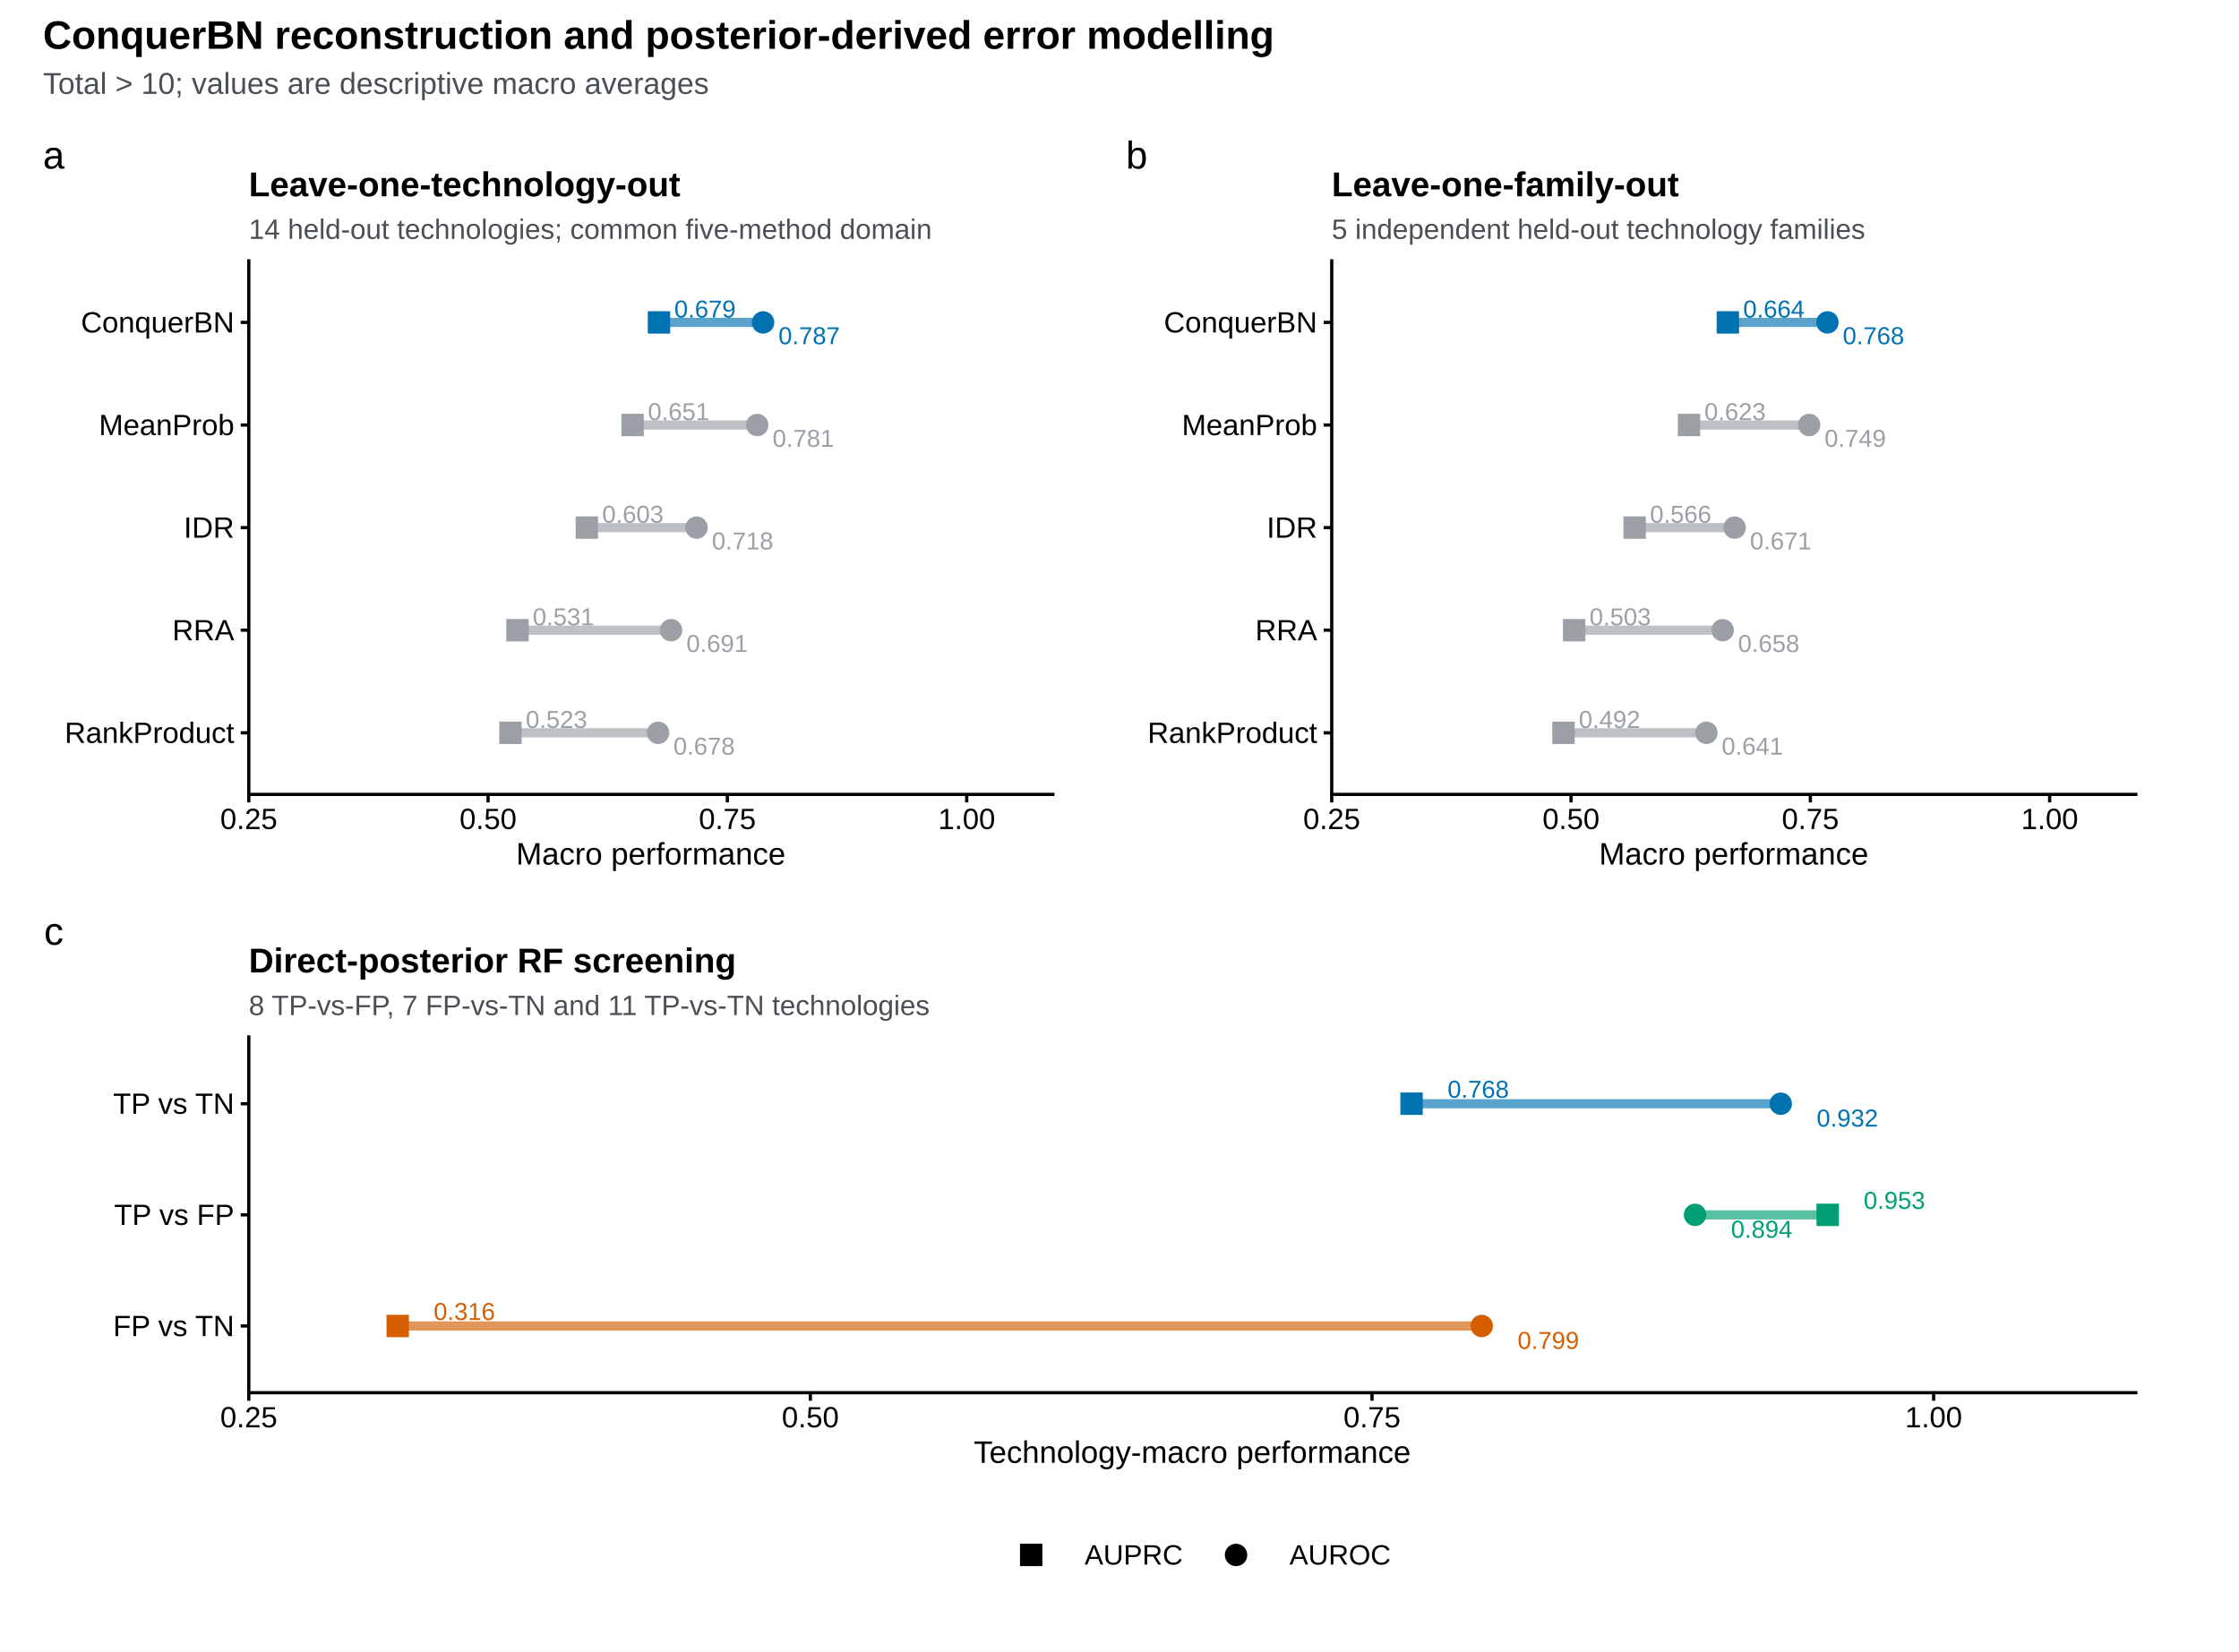
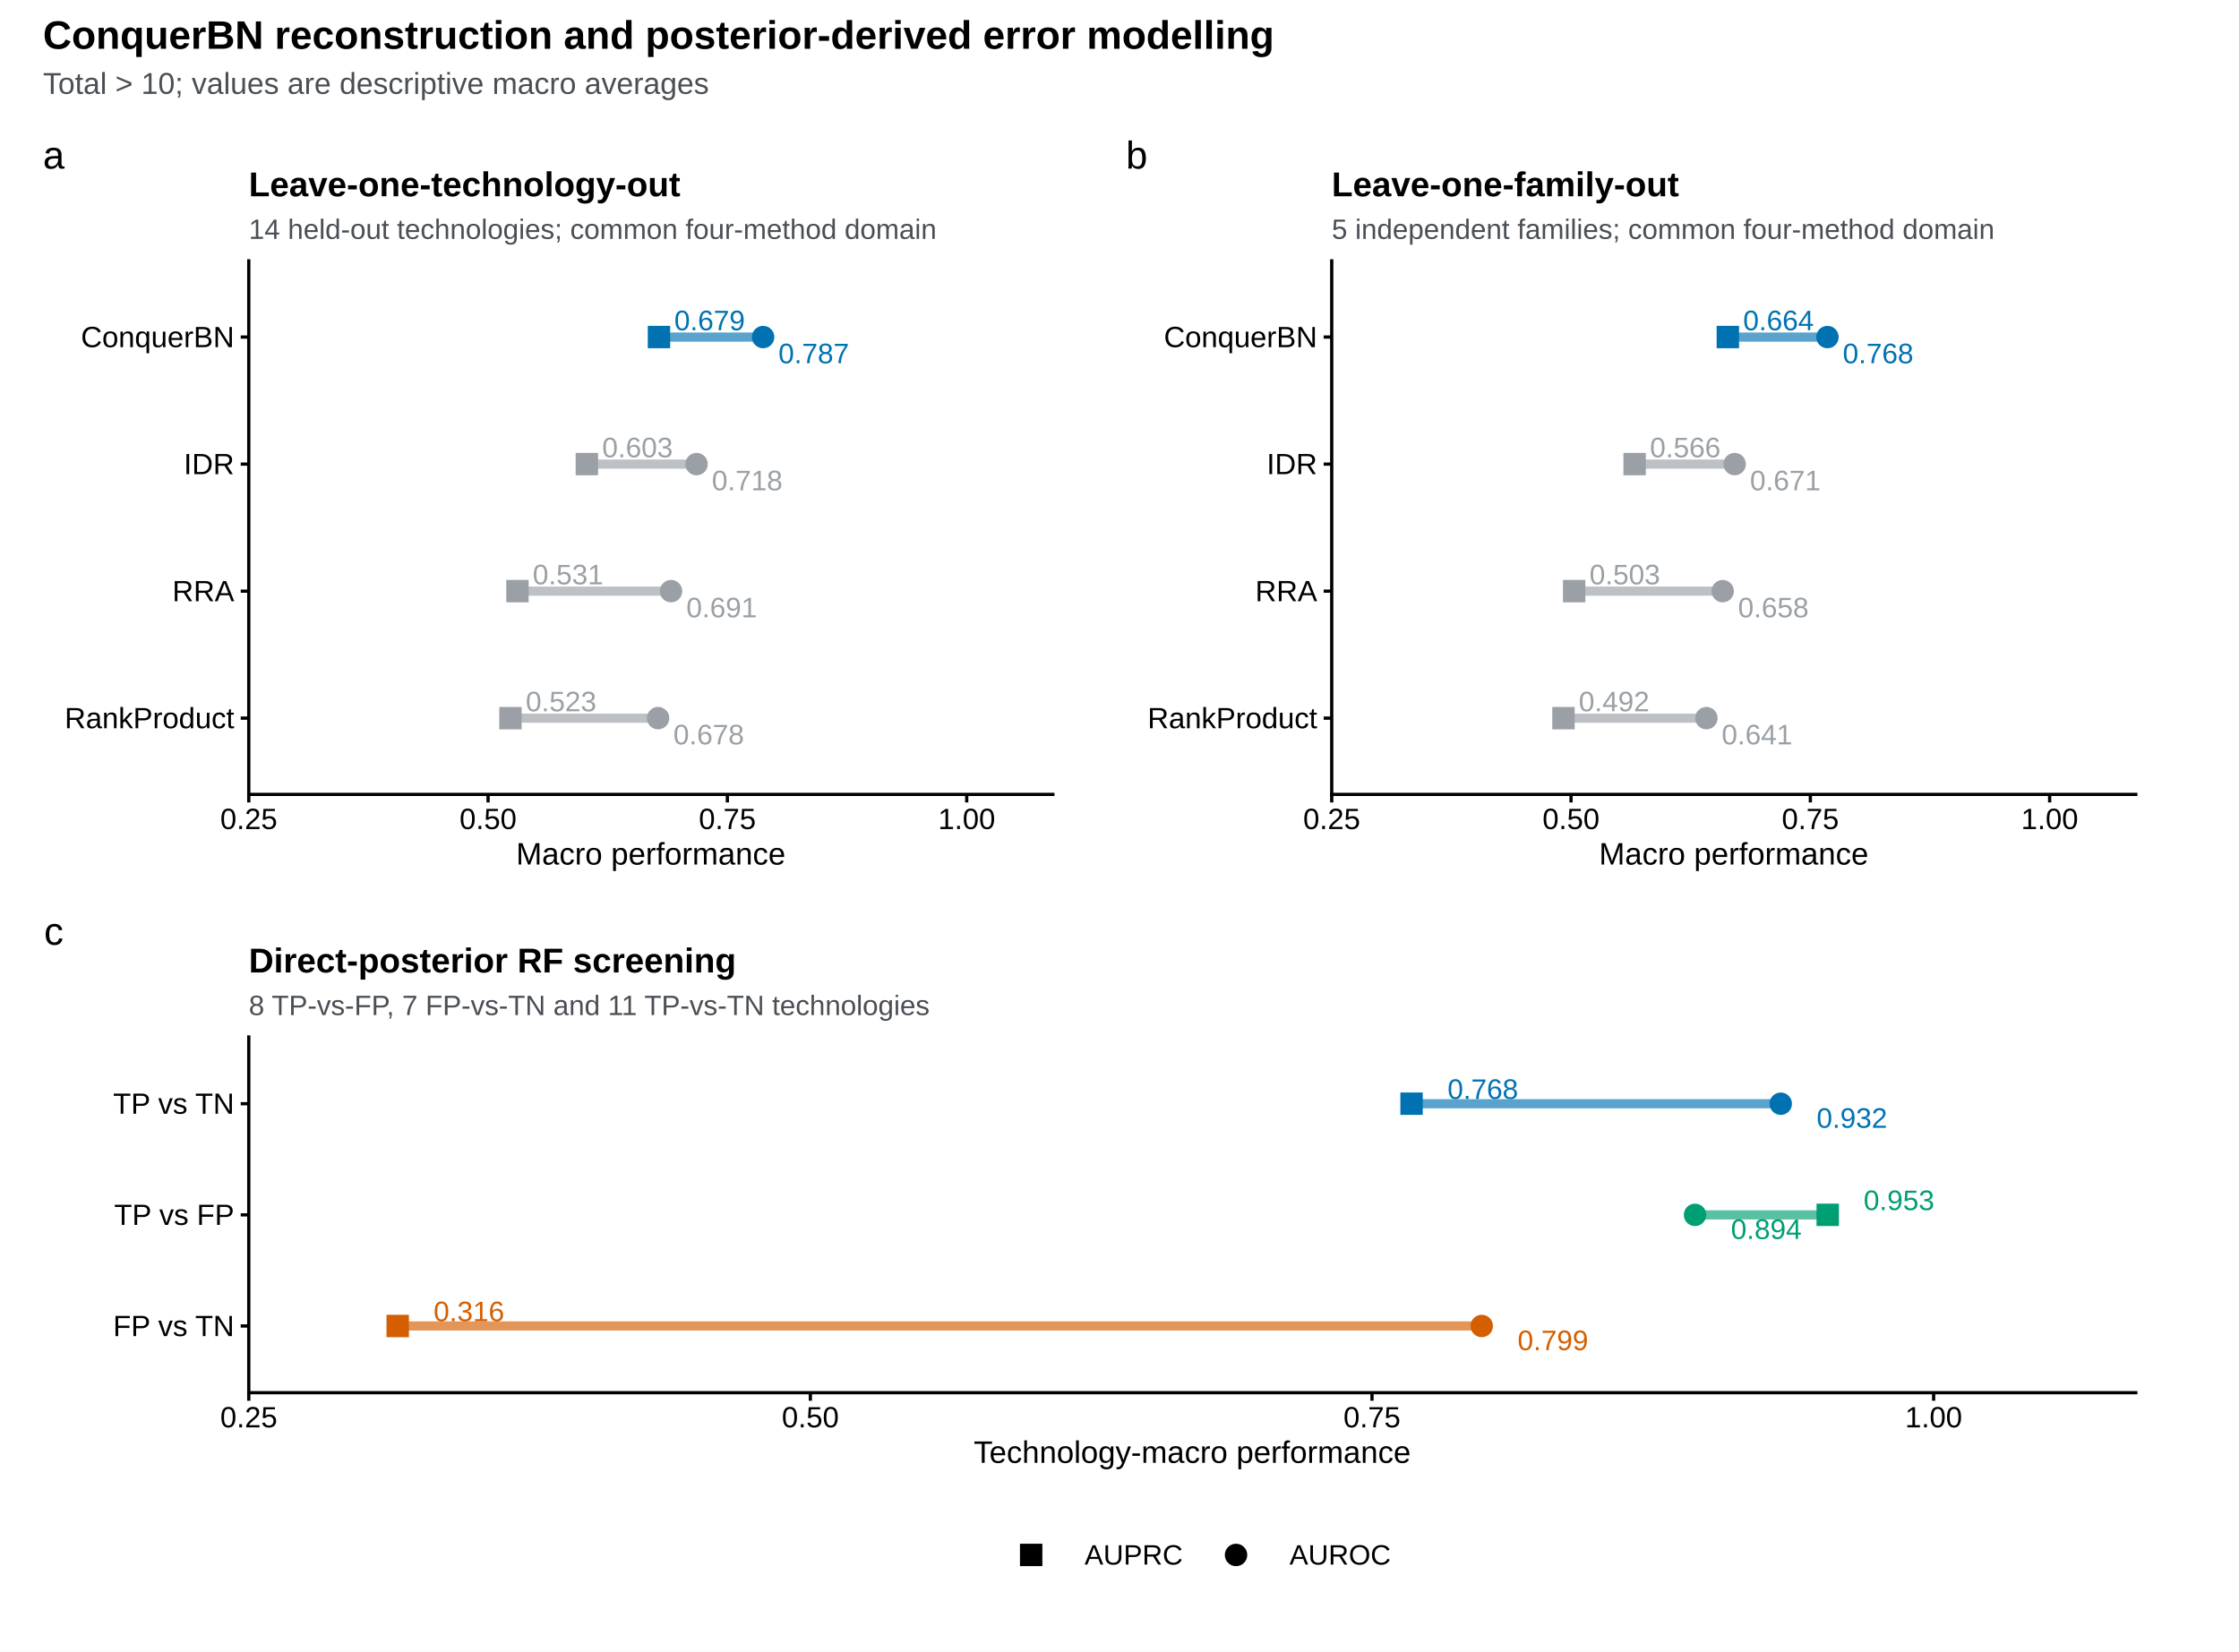
<svg xmlns="http://www.w3.org/2000/svg" width="518.74pt" height="382.68pt" viewBox="0 0 518.74 382.68">
  <g class="svglite">
    <defs>
      <style type="text/css">
    .svglite line, .svglite polyline, .svglite polygon, .svglite path, .svglite rect, .svglite circle {
      fill: none;
      stroke: #000000;
      stroke-linecap: round;
      stroke-linejoin: round;
      stroke-miterlimit: 10.00;
    }
    .svglite text {
      white-space: pre;
    }
    .svglite g.glyphgroup path {
      fill: inherit;
      stroke: none;
    }
  </style>
    </defs>
    <rect width="100%" height="100%" style="stroke: none; fill: #FFFFFF;" />
    <defs>
      <clipPath id="cpMC4wMHw1MTguNzR8MC4wMHwzODIuNjg=">
        <rect x="0.00" y="0.00" width="518.74" height="382.68" />
      </clipPath>
    </defs>
    <g clip-path="url(#cpMC4wMHw1MTguNzR8MC4wMHwzODIuNjg=)">
      <rect x="0" y="0.00" width="518.74" height="382.68" style="stroke-width: 0.73; stroke: #FFFFFF; fill: #FFFFFF;" />
    </g>
    <defs>
      <clipPath id="cpNTcuNjR8NDk0LjgzfDYwLjQ1fDMyMi43NA==">
        <rect x="57.64" y="60.45" width="437.19" height="262.29" />
      </clipPath>
    </defs>
    <g clip-path="url(#cpNTcuNjR8NDk0LjgzfDYwLjQ1fDMyMi43NA==)">
</g>
    <g clip-path="url(#cpMC4wMHw1MTguNzR8MC4wMHwzODIuNjg=)">
</g>
    <defs>
      <clipPath id="cpNC45OHw1MDYuNzh8MjA2LjgyfDM3Ny43MA==">
        <rect x="4.98" y="206.82" width="501.80" height="170.88" />
      </clipPath>
    </defs>
    <g clip-path="url(#cpNC45OHw1MDYuNzh8MjA2LjgyfDM3Ny43MA==)">
      <rect x="4.98" y="206.82" width="501.80" height="170.88" style="stroke-width: 0.73; stroke: #FFFFFF; fill: #FFFFFF;" />
    </g>
    <g clip-path="url(#cpMC4wMHw1MTguNzR8MC4wMHwzODIuNjg=)">
</g>
    <defs>
      <clipPath id="cpNTcuNjR8NDk0LjgzfDYwLjQ1fDE4NC4wOQ==">
        <rect x="57.64" y="60.45" width="437.19" height="123.64" />
      </clipPath>
    </defs>
    <g clip-path="url(#cpNTcuNjR8NDk0LjgzfDYwLjQ1fDE4NC4wOQ==)">
</g>
    <g clip-path="url(#cpMC4wMHw1MTguNzR8MC4wMHwzODIuNjg=)">
</g>
    <g clip-path="url(#cpNTcuNjR8NDk0LjgzfDYwLjQ1fDE4NC4wOQ==)">
</g>
    <g clip-path="url(#cpMC4wMHw1MTguNzR8MC4wMHwzODIuNjg=)">
</g>
    <defs>
      <clipPath id="cpNC45OHwyNTUuODh8MjYuOTV8MjA2Ljgy">
        <rect x="4.98" y="26.95" width="250.90" height="179.87" />
      </clipPath>
    </defs>
    <g clip-path="url(#cpNC45OHwyNTUuODh8MjYuOTV8MjA2Ljgy)">
      <rect x="4.98" y="26.95" width="250.90" height="179.87" style="stroke-width: 0.73; stroke: #FFFFFF; fill: #FFFFFF;" />
    </g>
    <g clip-path="url(#cpMC4wMHw1MTguNzR8MC4wMHwzODIuNjg=)">
</g>
    <defs>
      <clipPath id="cpMjU1Ljg4fDUwNi43OHwyNi45NXwyMDYuODI=">
        <rect x="255.88" y="26.95" width="250.90" height="179.87" />
      </clipPath>
    </defs>
    <g clip-path="url(#cpMjU1Ljg4fDUwNi43OHwyNi45NXwyMDYuODI=)">
      <rect x="255.88" y="26.95" width="250.90" height="179.87" style="stroke-width: 0.73; stroke: #FFFFFF; fill: #FFFFFF;" />
    </g>
    <g clip-path="url(#cpMC4wMHw1MTguNzR8MC4wMHwzODIuNjg=)">
</g>
    <defs>
      <clipPath id="cpNTcuNjR8MjQzLjkzfDYwLjQ1fDE4NC4wOQ==">
        <rect x="57.64" y="60.45" width="186.29" height="123.64" />
      </clipPath>
    </defs>
    <g clip-path="url(#cpNTcuNjR8MjQzLjkzfDYwLjQ1fDE4NC4wOQ==)">
      <rect x="57.64" y="60.45" width="186.29" height="123.64" style="stroke-width: 0.73; stroke: none; fill: #FFFFFF;" />
-       <line x1="152.68" y1="74.71" x2="176.80" y2="74.71" style="stroke-width: 2.13; stroke: #0072B2; stroke-opacity: 0.65; stroke-linecap: butt;" />
-       <line x1="146.57" y1="98.49" x2="175.44" y2="98.49" style="stroke-width: 2.13; stroke: #9AA0A6; stroke-opacity: 0.65; stroke-linecap: butt;" />
-       <line x1="135.96" y1="122.27" x2="161.38" y2="122.27" style="stroke-width: 2.13; stroke: #9AA0A6; stroke-opacity: 0.65; stroke-linecap: butt;" />
-       <line x1="119.88" y1="146.04" x2="155.47" y2="146.04" style="stroke-width: 2.13; stroke: #9AA0A6; stroke-opacity: 0.65; stroke-linecap: butt;" />
-       <line x1="118.27" y1="169.82" x2="152.47" y2="169.82" style="stroke-width: 2.13; stroke: #9AA0A6; stroke-opacity: 0.65; stroke-linecap: butt;" />
-       <circle cx="176.80" cy="74.71" r="2.60" style="stroke-width: 0.50; stroke: none; fill: #0072B2;" />
-       <circle cx="175.44" cy="98.49" r="2.60" style="stroke-width: 0.50; stroke: none; fill: #9AA0A6;" />
-       <circle cx="161.38" cy="122.27" r="2.60" style="stroke-width: 0.50; stroke: none; fill: #9AA0A6;" />
-       <circle cx="155.47" cy="146.04" r="2.60" style="stroke-width: 0.50; stroke: none; fill: #9AA0A6;" />
-       <circle cx="152.47" cy="169.82" r="2.60" style="stroke-width: 0.50; stroke: none; fill: #9AA0A6;" />
-       <polygon points="150.08,77.31 155.27,77.31 155.27,72.12 150.08,72.12 " style="stroke-width: 0.50; stroke: none; fill: #0072B2;" />
-       <polygon points="143.97,101.08 149.16,101.08 149.16,95.89 143.97,95.89 " style="stroke-width: 0.50; stroke: none; fill: #9AA0A6;" />
-       <polygon points="133.37,124.86 138.56,124.86 138.56,119.67 133.37,119.67 " style="stroke-width: 0.50; stroke: none; fill: #9AA0A6;" />
-       <polygon points="117.29,148.64 122.48,148.64 122.48,143.45 117.29,143.45 " style="stroke-width: 0.50; stroke: none; fill: #9AA0A6;" />
-       <polygon points="115.67,172.42 120.86,172.42 120.86,167.23 115.67,167.23 " style="stroke-width: 0.50; stroke: none; fill: #9AA0A6;" />
-       <text x="180.35" y="79.76" style="font-size: 5.69px;fill: #0072B2; font-family: &quot;Liberation Sans&quot;;" textLength="14.20px" lengthAdjust="spacingAndGlyphs">0.787</text>
-       <text x="178.99" y="103.54" style="font-size: 5.69px;fill: #9AA0A6; font-family: &quot;Liberation Sans&quot;;" textLength="14.20px" lengthAdjust="spacingAndGlyphs">0.781</text>
-       <text x="164.93" y="127.32" style="font-size: 5.69px;fill: #9AA0A6; font-family: &quot;Liberation Sans&quot;;" textLength="14.20px" lengthAdjust="spacingAndGlyphs">0.718</text>
-       <text x="159.02" y="151.09" style="font-size: 5.69px;fill: #9AA0A6; font-family: &quot;Liberation Sans&quot;;" textLength="14.20px" lengthAdjust="spacingAndGlyphs">0.691</text>
-       <text x="156.02" y="174.87" style="font-size: 5.69px;fill: #9AA0A6; font-family: &quot;Liberation Sans&quot;;" textLength="14.20px" lengthAdjust="spacingAndGlyphs">0.678</text>
-       <text x="156.23" y="73.58" style="font-size: 5.69px;fill: #0072B2; font-family: &quot;Liberation Sans&quot;;" textLength="14.20px" lengthAdjust="spacingAndGlyphs">0.679</text>
-       <text x="150.11" y="97.36" style="font-size: 5.69px;fill: #9AA0A6; font-family: &quot;Liberation Sans&quot;;" textLength="14.20px" lengthAdjust="spacingAndGlyphs">0.651</text>
-       <text x="139.51" y="121.13" style="font-size: 5.69px;fill: #9AA0A6; font-family: &quot;Liberation Sans&quot;;" textLength="14.20px" lengthAdjust="spacingAndGlyphs">0.603</text>
-       <text x="123.43" y="144.91" style="font-size: 5.69px;fill: #9AA0A6; font-family: &quot;Liberation Sans&quot;;" textLength="14.20px" lengthAdjust="spacingAndGlyphs">0.531</text>
-       <text x="121.81" y="168.69" style="font-size: 5.69px;fill: #9AA0A6; font-family: &quot;Liberation Sans&quot;;" textLength="14.20px" lengthAdjust="spacingAndGlyphs">0.523</text>
+       <line x1="152.68" y1="78.11" x2="176.80" y2="78.11" style="stroke-width: 2.13; stroke: #0072B2; stroke-opacity: 0.65; stroke-linecap: butt;" />
+       <line x1="135.96" y1="107.55" x2="161.38" y2="107.55" style="stroke-width: 2.13; stroke: #9AA0A6; stroke-opacity: 0.65; stroke-linecap: butt;" />
+       <line x1="119.88" y1="136.99" x2="155.47" y2="136.99" style="stroke-width: 2.13; stroke: #9AA0A6; stroke-opacity: 0.65; stroke-linecap: butt;" />
+       <line x1="118.27" y1="166.42" x2="152.47" y2="166.42" style="stroke-width: 2.13; stroke: #9AA0A6; stroke-opacity: 0.65; stroke-linecap: butt;" />
+       <circle cx="176.80" cy="78.11" r="2.60" style="stroke-width: 0.50; stroke: none; fill: #0072B2;" />
+       <circle cx="161.38" cy="107.55" r="2.60" style="stroke-width: 0.50; stroke: none; fill: #9AA0A6;" />
+       <circle cx="155.47" cy="136.99" r="2.60" style="stroke-width: 0.50; stroke: none; fill: #9AA0A6;" />
+       <circle cx="152.47" cy="166.42" r="2.60" style="stroke-width: 0.50; stroke: none; fill: #9AA0A6;" />
+       <polygon points="150.08,80.70 155.27,80.70 155.27,75.51 150.08,75.51 " style="stroke-width: 0.50; stroke: none; fill: #0072B2;" />
+       <polygon points="133.37,110.14 138.56,110.14 138.56,104.95 133.37,104.95 " style="stroke-width: 0.50; stroke: none; fill: #9AA0A6;" />
+       <polygon points="117.29,139.58 122.48,139.58 122.48,134.39 117.29,134.39 " style="stroke-width: 0.50; stroke: none; fill: #9AA0A6;" />
+       <polygon points="115.67,169.02 120.86,169.02 120.86,163.83 115.67,163.83 " style="stroke-width: 0.50; stroke: none; fill: #9AA0A6;" />
+       <text x="180.35" y="84.18" style="font-size: 6.54px;fill: #0072B2; font-family: &quot;Liberation Sans&quot;;" textLength="16.31px" lengthAdjust="spacingAndGlyphs">0.787</text>
+       <text x="164.93" y="113.62" style="font-size: 6.54px;fill: #9AA0A6; font-family: &quot;Liberation Sans&quot;;" textLength="16.31px" lengthAdjust="spacingAndGlyphs">0.718</text>
+       <text x="159.02" y="143.06" style="font-size: 6.54px;fill: #9AA0A6; font-family: &quot;Liberation Sans&quot;;" textLength="16.31px" lengthAdjust="spacingAndGlyphs">0.691</text>
+       <text x="156.02" y="172.50" style="font-size: 6.54px;fill: #9AA0A6; font-family: &quot;Liberation Sans&quot;;" textLength="16.31px" lengthAdjust="spacingAndGlyphs">0.678</text>
+       <text x="156.23" y="76.53" style="font-size: 6.54px;fill: #0072B2; font-family: &quot;Liberation Sans&quot;;" textLength="16.31px" lengthAdjust="spacingAndGlyphs">0.679</text>
+       <text x="139.51" y="105.97" style="font-size: 6.54px;fill: #9AA0A6; font-family: &quot;Liberation Sans&quot;;" textLength="16.31px" lengthAdjust="spacingAndGlyphs">0.603</text>
+       <text x="123.43" y="135.41" style="font-size: 6.54px;fill: #9AA0A6; font-family: &quot;Liberation Sans&quot;;" textLength="16.31px" lengthAdjust="spacingAndGlyphs">0.531</text>
+       <text x="121.81" y="164.84" style="font-size: 6.54px;fill: #9AA0A6; font-family: &quot;Liberation Sans&quot;;" textLength="16.31px" lengthAdjust="spacingAndGlyphs">0.523</text>
    </g>
    <g clip-path="url(#cpMC4wMHw1MTguNzR8MC4wMHwzODIuNjg=)">
      <polyline points="57.64,184.09 57.64,60.45 " style="stroke-width: 0.75; stroke-linecap: square;" />
-       <text x="54.28" y="172.16" text-anchor="end" style="font-size: 6.80px; font-family: &quot;Liberation Sans&quot;;" textLength="39.31px" lengthAdjust="spacingAndGlyphs">RankProduct</text>
-       <text x="54.28" y="148.38" text-anchor="end" style="font-size: 6.80px; font-family: &quot;Liberation Sans&quot;;" textLength="14.34px" lengthAdjust="spacingAndGlyphs">RRA</text>
-       <text x="54.28" y="124.60" text-anchor="end" style="font-size: 6.80px; font-family: &quot;Liberation Sans&quot;;" textLength="11.70px" lengthAdjust="spacingAndGlyphs">IDR</text>
-       <text x="54.28" y="100.83" text-anchor="end" style="font-size: 6.80px; font-family: &quot;Liberation Sans&quot;;" textLength="31.36px" lengthAdjust="spacingAndGlyphs">MeanProb</text>
-       <text x="54.28" y="77.05" text-anchor="end" style="font-size: 6.80px; font-family: &quot;Liberation Sans&quot;;" textLength="35.52px" lengthAdjust="spacingAndGlyphs">ConquerBN</text>
-       <polyline points="55.77,169.82 57.64,169.82 " style="stroke-width: 0.75; stroke-linecap: butt;" />
-       <polyline points="55.77,146.04 57.64,146.04 " style="stroke-width: 0.75; stroke-linecap: butt;" />
-       <polyline points="55.77,122.27 57.64,122.27 " style="stroke-width: 0.75; stroke-linecap: butt;" />
-       <polyline points="55.77,98.49 57.64,98.49 " style="stroke-width: 0.75; stroke-linecap: butt;" />
-       <polyline points="55.77,74.71 57.64,74.71 " style="stroke-width: 0.75; stroke-linecap: butt;" />
+       <text x="54.28" y="168.76" text-anchor="end" style="font-size: 6.80px; font-family: &quot;Liberation Sans&quot;;" textLength="39.31px" lengthAdjust="spacingAndGlyphs">RankProduct</text>
+       <text x="54.28" y="139.32" text-anchor="end" style="font-size: 6.80px; font-family: &quot;Liberation Sans&quot;;" textLength="14.34px" lengthAdjust="spacingAndGlyphs">RRA</text>
+       <text x="54.28" y="109.88" text-anchor="end" style="font-size: 6.80px; font-family: &quot;Liberation Sans&quot;;" textLength="11.70px" lengthAdjust="spacingAndGlyphs">IDR</text>
+       <text x="54.28" y="80.45" text-anchor="end" style="font-size: 6.80px; font-family: &quot;Liberation Sans&quot;;" textLength="35.52px" lengthAdjust="spacingAndGlyphs">ConquerBN</text>
+       <polyline points="55.77,166.42 57.64,166.42 " style="stroke-width: 0.75; stroke-linecap: butt;" />
+       <polyline points="55.77,136.99 57.64,136.99 " style="stroke-width: 0.75; stroke-linecap: butt;" />
+       <polyline points="55.77,107.55 57.64,107.55 " style="stroke-width: 0.75; stroke-linecap: butt;" />
+       <polyline points="55.77,78.11 57.64,78.11 " style="stroke-width: 0.75; stroke-linecap: butt;" />
      <polyline points="57.64,184.09 243.93,184.09 " style="stroke-width: 0.75; stroke-linecap: square;" />
      <polyline points="57.64,185.96 57.64,184.09 " style="stroke-width: 0.75; stroke-linecap: butt;" />
      <polyline points="113.08,185.96 113.08,184.09 " style="stroke-width: 0.75; stroke-linecap: butt;" />
      <polyline points="168.52,185.96 168.52,184.09 " style="stroke-width: 0.75; stroke-linecap: butt;" />
      <polyline points="223.97,185.96 223.97,184.09 " style="stroke-width: 0.75; stroke-linecap: butt;" />
      <text x="57.64" y="192.12" text-anchor="middle" style="font-size: 6.80px; font-family: &quot;Liberation Sans&quot;;" textLength="13.23px" lengthAdjust="spacingAndGlyphs">0.25</text>
      <text x="113.08" y="192.12" text-anchor="middle" style="font-size: 6.80px; font-family: &quot;Liberation Sans&quot;;" textLength="13.23px" lengthAdjust="spacingAndGlyphs">0.50</text>
      <text x="168.52" y="192.12" text-anchor="middle" style="font-size: 6.80px; font-family: &quot;Liberation Sans&quot;;" textLength="13.23px" lengthAdjust="spacingAndGlyphs">0.75</text>
      <text x="223.97" y="192.12" text-anchor="middle" style="font-size: 6.80px; font-family: &quot;Liberation Sans&quot;;" textLength="13.23px" lengthAdjust="spacingAndGlyphs">1.00</text>
      <text x="150.78" y="200.35" text-anchor="middle" style="font-size: 7.20px; font-family: &quot;Liberation Sans&quot;;" textLength="62.33px" lengthAdjust="spacingAndGlyphs">Macro performance</text>
-       <text x="57.64" y="55.36" style="font-size: 6.50px;fill: #4A4F55; font-family: &quot;Liberation Sans&quot;;" textLength="158.19px" lengthAdjust="spacingAndGlyphs">14 held-out technologies; common five-method domain</text>
+       <text x="57.64" y="55.36" style="font-size: 6.50px;fill: #4A4F55; font-family: &quot;Liberation Sans&quot;;" textLength="159.28px" lengthAdjust="spacingAndGlyphs">14 held-out technologies; common four-method domain</text>
      <text x="57.64" y="45.49" style="font-size: 8.00px; font-weight: bold; font-family: &quot;Liberation Sans&quot;;" textLength="100.11px" lengthAdjust="spacingAndGlyphs">Leave-one-technology-out</text>
      <text x="12.46" y="39.06" text-anchor="middle" style="font-size: 9.00px; font-family: &quot;Liberation Sans&quot;;" textLength="5.00px" lengthAdjust="spacingAndGlyphs">a</text>
    </g>
    <defs>
      <clipPath id="cpMzA4LjU0fDQ5NC44M3w2MC40NXwxODQuMDk=">
        <rect x="308.54" y="60.45" width="186.29" height="123.64" />
      </clipPath>
    </defs>
    <g clip-path="url(#cpMzA4LjU0fDQ5NC44M3w2MC40NXwxODQuMDk=)">
      <rect x="308.54" y="60.45" width="186.29" height="123.64" style="stroke-width: 0.73; stroke: none; fill: #FFFFFF;" />
-       <line x1="400.31" y1="74.71" x2="423.39" y2="74.71" style="stroke-width: 2.13; stroke: #0072B2; stroke-opacity: 0.65; stroke-linecap: butt;" />
-       <line x1="391.32" y1="98.49" x2="419.16" y2="98.49" style="stroke-width: 2.13; stroke: #9AA0A6; stroke-opacity: 0.65; stroke-linecap: butt;" />
-       <line x1="378.72" y1="122.27" x2="401.89" y2="122.27" style="stroke-width: 2.13; stroke: #9AA0A6; stroke-opacity: 0.65; stroke-linecap: butt;" />
-       <line x1="364.71" y1="146.04" x2="399.12" y2="146.04" style="stroke-width: 2.13; stroke: #9AA0A6; stroke-opacity: 0.65; stroke-linecap: butt;" />
-       <line x1="362.23" y1="169.82" x2="395.34" y2="169.82" style="stroke-width: 2.13; stroke: #9AA0A6; stroke-opacity: 0.65; stroke-linecap: butt;" />
-       <circle cx="423.39" cy="74.71" r="2.60" style="stroke-width: 0.50; stroke: none; fill: #0072B2;" />
-       <circle cx="419.16" cy="98.49" r="2.60" style="stroke-width: 0.50; stroke: none; fill: #9AA0A6;" />
-       <circle cx="401.89" cy="122.27" r="2.60" style="stroke-width: 0.50; stroke: none; fill: #9AA0A6;" />
-       <circle cx="399.12" cy="146.04" r="2.60" style="stroke-width: 0.50; stroke: none; fill: #9AA0A6;" />
-       <circle cx="395.34" cy="169.82" r="2.60" style="stroke-width: 0.50; stroke: none; fill: #9AA0A6;" />
-       <polygon points="397.72,77.31 402.91,77.31 402.91,72.12 397.72,72.12 " style="stroke-width: 0.50; stroke: none; fill: #0072B2;" />
-       <polygon points="388.72,101.08 393.91,101.08 393.91,95.89 388.72,95.89 " style="stroke-width: 0.50; stroke: none; fill: #9AA0A6;" />
-       <polygon points="376.12,124.86 381.31,124.86 381.31,119.67 376.12,119.67 " style="stroke-width: 0.50; stroke: none; fill: #9AA0A6;" />
-       <polygon points="362.11,148.64 367.30,148.64 367.30,143.45 362.11,143.45 " style="stroke-width: 0.50; stroke: none; fill: #9AA0A6;" />
-       <polygon points="359.64,172.42 364.83,172.42 364.83,167.23 359.64,167.23 " style="stroke-width: 0.50; stroke: none; fill: #9AA0A6;" />
-       <text x="426.94" y="79.76" style="font-size: 5.69px;fill: #0072B2; font-family: &quot;Liberation Sans&quot;;" textLength="14.20px" lengthAdjust="spacingAndGlyphs">0.768</text>
-       <text x="422.71" y="103.54" style="font-size: 5.69px;fill: #9AA0A6; font-family: &quot;Liberation Sans&quot;;" textLength="14.20px" lengthAdjust="spacingAndGlyphs">0.749</text>
-       <text x="405.44" y="127.32" style="font-size: 5.69px;fill: #9AA0A6; font-family: &quot;Liberation Sans&quot;;" textLength="14.20px" lengthAdjust="spacingAndGlyphs">0.671</text>
-       <text x="402.67" y="151.09" style="font-size: 5.69px;fill: #9AA0A6; font-family: &quot;Liberation Sans&quot;;" textLength="14.20px" lengthAdjust="spacingAndGlyphs">0.658</text>
-       <text x="398.89" y="174.87" style="font-size: 5.69px;fill: #9AA0A6; font-family: &quot;Liberation Sans&quot;;" textLength="14.20px" lengthAdjust="spacingAndGlyphs">0.641</text>
-       <text x="403.86" y="73.58" style="font-size: 5.69px;fill: #0072B2; font-family: &quot;Liberation Sans&quot;;" textLength="14.20px" lengthAdjust="spacingAndGlyphs">0.664</text>
-       <text x="394.87" y="97.36" style="font-size: 5.69px;fill: #9AA0A6; font-family: &quot;Liberation Sans&quot;;" textLength="14.20px" lengthAdjust="spacingAndGlyphs">0.623</text>
-       <text x="382.26" y="121.13" style="font-size: 5.69px;fill: #9AA0A6; font-family: &quot;Liberation Sans&quot;;" textLength="14.20px" lengthAdjust="spacingAndGlyphs">0.566</text>
-       <text x="368.26" y="144.91" style="font-size: 5.69px;fill: #9AA0A6; font-family: &quot;Liberation Sans&quot;;" textLength="14.20px" lengthAdjust="spacingAndGlyphs">0.503</text>
-       <text x="365.78" y="168.69" style="font-size: 5.69px;fill: #9AA0A6; font-family: &quot;Liberation Sans&quot;;" textLength="14.20px" lengthAdjust="spacingAndGlyphs">0.492</text>
+       <line x1="400.31" y1="78.11" x2="423.39" y2="78.11" style="stroke-width: 2.13; stroke: #0072B2; stroke-opacity: 0.65; stroke-linecap: butt;" />
+       <line x1="378.72" y1="107.55" x2="401.89" y2="107.55" style="stroke-width: 2.13; stroke: #9AA0A6; stroke-opacity: 0.65; stroke-linecap: butt;" />
+       <line x1="364.71" y1="136.99" x2="399.12" y2="136.99" style="stroke-width: 2.13; stroke: #9AA0A6; stroke-opacity: 0.65; stroke-linecap: butt;" />
+       <line x1="362.23" y1="166.42" x2="395.34" y2="166.42" style="stroke-width: 2.13; stroke: #9AA0A6; stroke-opacity: 0.65; stroke-linecap: butt;" />
+       <circle cx="423.39" cy="78.11" r="2.60" style="stroke-width: 0.50; stroke: none; fill: #0072B2;" />
+       <circle cx="401.89" cy="107.55" r="2.60" style="stroke-width: 0.50; stroke: none; fill: #9AA0A6;" />
+       <circle cx="399.12" cy="136.99" r="2.60" style="stroke-width: 0.50; stroke: none; fill: #9AA0A6;" />
+       <circle cx="395.34" cy="166.42" r="2.60" style="stroke-width: 0.50; stroke: none; fill: #9AA0A6;" />
+       <polygon points="397.72,80.70 402.91,80.70 402.91,75.51 397.72,75.51 " style="stroke-width: 0.50; stroke: none; fill: #0072B2;" />
+       <polygon points="376.12,110.14 381.31,110.14 381.31,104.95 376.12,104.95 " style="stroke-width: 0.50; stroke: none; fill: #9AA0A6;" />
+       <polygon points="362.11,139.58 367.30,139.58 367.30,134.39 362.11,134.39 " style="stroke-width: 0.50; stroke: none; fill: #9AA0A6;" />
+       <polygon points="359.64,169.02 364.83,169.02 364.83,163.83 359.64,163.83 " style="stroke-width: 0.50; stroke: none; fill: #9AA0A6;" />
+       <text x="426.94" y="84.18" style="font-size: 6.54px;fill: #0072B2; font-family: &quot;Liberation Sans&quot;;" textLength="16.31px" lengthAdjust="spacingAndGlyphs">0.768</text>
+       <text x="405.44" y="113.62" style="font-size: 6.54px;fill: #9AA0A6; font-family: &quot;Liberation Sans&quot;;" textLength="16.31px" lengthAdjust="spacingAndGlyphs">0.671</text>
+       <text x="402.67" y="143.06" style="font-size: 6.54px;fill: #9AA0A6; font-family: &quot;Liberation Sans&quot;;" textLength="16.31px" lengthAdjust="spacingAndGlyphs">0.658</text>
+       <text x="398.89" y="172.50" style="font-size: 6.54px;fill: #9AA0A6; font-family: &quot;Liberation Sans&quot;;" textLength="16.31px" lengthAdjust="spacingAndGlyphs">0.641</text>
+       <text x="403.86" y="76.53" style="font-size: 6.54px;fill: #0072B2; font-family: &quot;Liberation Sans&quot;;" textLength="16.31px" lengthAdjust="spacingAndGlyphs">0.664</text>
+       <text x="382.26" y="105.97" style="font-size: 6.54px;fill: #9AA0A6; font-family: &quot;Liberation Sans&quot;;" textLength="16.31px" lengthAdjust="spacingAndGlyphs">0.566</text>
+       <text x="368.26" y="135.41" style="font-size: 6.54px;fill: #9AA0A6; font-family: &quot;Liberation Sans&quot;;" textLength="16.31px" lengthAdjust="spacingAndGlyphs">0.503</text>
+       <text x="365.78" y="164.84" style="font-size: 6.54px;fill: #9AA0A6; font-family: &quot;Liberation Sans&quot;;" textLength="16.31px" lengthAdjust="spacingAndGlyphs">0.492</text>
    </g>
    <g clip-path="url(#cpMC4wMHw1MTguNzR8MC4wMHwzODIuNjg=)">
      <polyline points="308.54,184.09 308.54,60.45 " style="stroke-width: 0.75; stroke-linecap: square;" />
-       <text x="305.18" y="172.16" text-anchor="end" style="font-size: 6.80px; font-family: &quot;Liberation Sans&quot;;" textLength="39.31px" lengthAdjust="spacingAndGlyphs">RankProduct</text>
-       <text x="305.18" y="148.38" text-anchor="end" style="font-size: 6.80px; font-family: &quot;Liberation Sans&quot;;" textLength="14.34px" lengthAdjust="spacingAndGlyphs">RRA</text>
-       <text x="305.18" y="124.60" text-anchor="end" style="font-size: 6.80px; font-family: &quot;Liberation Sans&quot;;" textLength="11.70px" lengthAdjust="spacingAndGlyphs">IDR</text>
-       <text x="305.18" y="100.83" text-anchor="end" style="font-size: 6.80px; font-family: &quot;Liberation Sans&quot;;" textLength="31.36px" lengthAdjust="spacingAndGlyphs">MeanProb</text>
-       <text x="305.18" y="77.05" text-anchor="end" style="font-size: 6.80px; font-family: &quot;Liberation Sans&quot;;" textLength="35.52px" lengthAdjust="spacingAndGlyphs">ConquerBN</text>
-       <polyline points="306.67,169.82 308.54,169.82 " style="stroke-width: 0.75; stroke-linecap: butt;" />
-       <polyline points="306.67,146.04 308.54,146.04 " style="stroke-width: 0.75; stroke-linecap: butt;" />
-       <polyline points="306.67,122.27 308.54,122.27 " style="stroke-width: 0.75; stroke-linecap: butt;" />
-       <polyline points="306.67,98.49 308.54,98.49 " style="stroke-width: 0.75; stroke-linecap: butt;" />
-       <polyline points="306.67,74.71 308.54,74.71 " style="stroke-width: 0.75; stroke-linecap: butt;" />
+       <text x="305.18" y="168.76" text-anchor="end" style="font-size: 6.80px; font-family: &quot;Liberation Sans&quot;;" textLength="39.31px" lengthAdjust="spacingAndGlyphs">RankProduct</text>
+       <text x="305.18" y="139.32" text-anchor="end" style="font-size: 6.80px; font-family: &quot;Liberation Sans&quot;;" textLength="14.34px" lengthAdjust="spacingAndGlyphs">RRA</text>
+       <text x="305.18" y="109.88" text-anchor="end" style="font-size: 6.80px; font-family: &quot;Liberation Sans&quot;;" textLength="11.70px" lengthAdjust="spacingAndGlyphs">IDR</text>
+       <text x="305.18" y="80.45" text-anchor="end" style="font-size: 6.80px; font-family: &quot;Liberation Sans&quot;;" textLength="35.52px" lengthAdjust="spacingAndGlyphs">ConquerBN</text>
+       <polyline points="306.67,166.42 308.54,166.42 " style="stroke-width: 0.75; stroke-linecap: butt;" />
+       <polyline points="306.67,136.99 308.54,136.99 " style="stroke-width: 0.75; stroke-linecap: butt;" />
+       <polyline points="306.67,107.55 308.54,107.55 " style="stroke-width: 0.75; stroke-linecap: butt;" />
+       <polyline points="306.67,78.11 308.54,78.11 " style="stroke-width: 0.75; stroke-linecap: butt;" />
      <polyline points="308.54,184.09 494.83,184.09 " style="stroke-width: 0.75; stroke-linecap: square;" />
      <polyline points="308.54,185.96 308.54,184.09 " style="stroke-width: 0.75; stroke-linecap: butt;" />
      <polyline points="363.98,185.96 363.98,184.09 " style="stroke-width: 0.75; stroke-linecap: butt;" />
      <polyline points="419.43,185.96 419.43,184.09 " style="stroke-width: 0.75; stroke-linecap: butt;" />
      <polyline points="474.87,185.96 474.87,184.09 " style="stroke-width: 0.75; stroke-linecap: butt;" />
      <text x="308.54" y="192.12" text-anchor="middle" style="font-size: 6.80px; font-family: &quot;Liberation Sans&quot;;" textLength="13.23px" lengthAdjust="spacingAndGlyphs">0.25</text>
      <text x="363.98" y="192.12" text-anchor="middle" style="font-size: 6.80px; font-family: &quot;Liberation Sans&quot;;" textLength="13.23px" lengthAdjust="spacingAndGlyphs">0.50</text>
      <text x="419.43" y="192.12" text-anchor="middle" style="font-size: 6.80px; font-family: &quot;Liberation Sans&quot;;" textLength="13.23px" lengthAdjust="spacingAndGlyphs">0.75</text>
      <text x="474.87" y="192.12" text-anchor="middle" style="font-size: 6.80px; font-family: &quot;Liberation Sans&quot;;" textLength="13.23px" lengthAdjust="spacingAndGlyphs">1.00</text>
      <text x="401.68" y="200.35" text-anchor="middle" style="font-size: 7.20px; font-family: &quot;Liberation Sans&quot;;" textLength="62.33px" lengthAdjust="spacingAndGlyphs">Macro performance</text>
-       <text x="308.54" y="55.36" style="font-size: 6.50px;fill: #4A4F55; font-family: &quot;Liberation Sans&quot;;" textLength="123.48px" lengthAdjust="spacingAndGlyphs">5 independent held-out technology families</text>
+       <text x="308.54" y="55.36" style="font-size: 6.50px;fill: #4A4F55; font-family: &quot;Liberation Sans&quot;;" textLength="153.50px" lengthAdjust="spacingAndGlyphs">5 independent families; common four-method domain</text>
      <text x="308.54" y="45.49" style="font-size: 8.00px; font-weight: bold; font-family: &quot;Liberation Sans&quot;;" textLength="80.53px" lengthAdjust="spacingAndGlyphs">Leave-one-family-out</text>
      <text x="263.36" y="39.06" text-anchor="middle" style="font-size: 9.00px; font-family: &quot;Liberation Sans&quot;;" textLength="5.00px" lengthAdjust="spacingAndGlyphs">b</text>
    </g>
    <defs>
      <clipPath id="cpNTcuNjR8NDk0LjgzfDI0MC4zMXwzMjIuNzQ=">
        <rect x="57.64" y="240.31" width="437.19" height="82.43" />
      </clipPath>
    </defs>
    <g clip-path="url(#cpNTcuNjR8NDk0LjgzfDI0MC4zMXwzMjIuNzQ=)">
      <rect x="57.64" y="240.31" width="437.19" height="82.43" style="stroke-width: 0.73; stroke: none; fill: #FFFFFF;" />
      <line x1="423.45" y1="281.53" x2="392.71" y2="281.53" style="stroke-width: 2.13; stroke: #009E73; stroke-opacity: 0.65; stroke-linecap: butt;" />
      <line x1="92.14" y1="307.28" x2="343.29" y2="307.28" style="stroke-width: 2.13; stroke: #D55E00; stroke-opacity: 0.65; stroke-linecap: butt;" />
      <line x1="327.04" y1="255.77" x2="412.57" y2="255.77" style="stroke-width: 2.13; stroke: #0072B2; stroke-opacity: 0.65; stroke-linecap: butt;" />
      <circle cx="392.71" cy="281.53" r="2.60" style="stroke-width: 0.50; stroke: none; fill: #009E73;" />
      <circle cx="343.29" cy="307.28" r="2.60" style="stroke-width: 0.50; stroke: none; fill: #D55E00;" />
      <circle cx="412.57" cy="255.77" r="2.60" style="stroke-width: 0.50; stroke: none; fill: #0072B2;" />
      <polygon points="420.86,284.12 426.05,284.12 426.05,278.93 420.86,278.93 " style="stroke-width: 0.50; stroke: none; fill: #009E73;" />
      <polygon points="89.55,309.88 94.74,309.88 94.74,304.69 89.55,304.69 " style="stroke-width: 0.50; stroke: none; fill: #D55E00;" />
      <polygon points="324.44,258.36 329.63,258.36 329.63,253.17 324.44,253.17 " style="stroke-width: 0.50; stroke: none; fill: #0072B2;" />
-       <text x="401.03" y="286.83" style="font-size: 5.69px;fill: #009E73; font-family: &quot;Liberation Sans&quot;;" textLength="14.20px" lengthAdjust="spacingAndGlyphs">0.894</text>
-       <text x="351.61" y="312.59" style="font-size: 5.69px;fill: #D55E00; font-family: &quot;Liberation Sans&quot;;" textLength="14.20px" lengthAdjust="spacingAndGlyphs">0.799</text>
-       <text x="420.89" y="261.07" style="font-size: 5.69px;fill: #0072B2; font-family: &quot;Liberation Sans&quot;;" textLength="14.20px" lengthAdjust="spacingAndGlyphs">0.932</text>
-       <text x="431.78" y="280.14" style="font-size: 5.69px;fill: #009E73; font-family: &quot;Liberation Sans&quot;;" textLength="14.20px" lengthAdjust="spacingAndGlyphs">0.953</text>
-       <text x="100.47" y="305.89" style="font-size: 5.69px;fill: #D55E00; font-family: &quot;Liberation Sans&quot;;" textLength="14.20px" lengthAdjust="spacingAndGlyphs">0.316</text>
-       <text x="335.37" y="254.38" style="font-size: 5.69px;fill: #0072B2; font-family: &quot;Liberation Sans&quot;;" textLength="14.20px" lengthAdjust="spacingAndGlyphs">0.768</text>
+       <text x="401.03" y="287.12" style="font-size: 6.54px;fill: #009E73; font-family: &quot;Liberation Sans&quot;;" textLength="16.31px" lengthAdjust="spacingAndGlyphs">0.894</text>
+       <text x="351.61" y="312.88" style="font-size: 6.54px;fill: #D55E00; font-family: &quot;Liberation Sans&quot;;" textLength="16.31px" lengthAdjust="spacingAndGlyphs">0.799</text>
+       <text x="420.89" y="261.36" style="font-size: 6.54px;fill: #0072B2; font-family: &quot;Liberation Sans&quot;;" textLength="16.31px" lengthAdjust="spacingAndGlyphs">0.932</text>
+       <text x="431.78" y="280.42" style="font-size: 6.54px;fill: #009E73; font-family: &quot;Liberation Sans&quot;;" textLength="16.31px" lengthAdjust="spacingAndGlyphs">0.953</text>
+       <text x="100.47" y="306.18" style="font-size: 6.54px;fill: #D55E00; font-family: &quot;Liberation Sans&quot;;" textLength="16.31px" lengthAdjust="spacingAndGlyphs">0.316</text>
+       <text x="335.37" y="254.66" style="font-size: 6.54px;fill: #0072B2; font-family: &quot;Liberation Sans&quot;;" textLength="16.31px" lengthAdjust="spacingAndGlyphs">0.768</text>
    </g>
    <g clip-path="url(#cpMC4wMHw1MTguNzR8MC4wMHwzODIuNjg=)">
      <polyline points="57.64,322.74 57.64,240.31 " style="stroke-width: 0.75; stroke-linecap: square;" />
      <text x="54.28" y="309.62" text-anchor="end" style="font-size: 6.80px; font-family: &quot;Liberation Sans&quot;;" textLength="28.09px" lengthAdjust="spacingAndGlyphs">FP vs TN</text>
      <text x="54.28" y="283.86" text-anchor="end" style="font-size: 6.80px; font-family: &quot;Liberation Sans&quot;;" textLength="27.84px" lengthAdjust="spacingAndGlyphs">TP vs FP</text>
      <text x="54.28" y="258.10" text-anchor="end" style="font-size: 6.80px; font-family: &quot;Liberation Sans&quot;;" textLength="28.09px" lengthAdjust="spacingAndGlyphs">TP vs TN</text>
      <polyline points="55.77,307.28 57.64,307.28 " style="stroke-width: 0.75; stroke-linecap: butt;" />
      <polyline points="55.77,281.53 57.64,281.53 " style="stroke-width: 0.75; stroke-linecap: butt;" />
      <polyline points="55.77,255.77 57.64,255.77 " style="stroke-width: 0.75; stroke-linecap: butt;" />
      <polyline points="57.64,322.74 494.83,322.74 " style="stroke-width: 0.75; stroke-linecap: square;" />
      <polyline points="57.64,324.61 57.64,322.74 " style="stroke-width: 0.75; stroke-linecap: butt;" />
      <polyline points="187.75,324.61 187.75,322.74 " style="stroke-width: 0.75; stroke-linecap: butt;" />
      <polyline points="317.87,324.61 317.87,322.74 " style="stroke-width: 0.75; stroke-linecap: butt;" />
      <polyline points="447.99,324.61 447.99,322.74 " style="stroke-width: 0.75; stroke-linecap: butt;" />
      <text x="57.64" y="330.77" text-anchor="middle" style="font-size: 6.80px; font-family: &quot;Liberation Sans&quot;;" textLength="13.23px" lengthAdjust="spacingAndGlyphs">0.25</text>
      <text x="187.75" y="330.77" text-anchor="middle" style="font-size: 6.80px; font-family: &quot;Liberation Sans&quot;;" textLength="13.23px" lengthAdjust="spacingAndGlyphs">0.50</text>
      <text x="317.87" y="330.77" text-anchor="middle" style="font-size: 6.80px; font-family: &quot;Liberation Sans&quot;;" textLength="13.23px" lengthAdjust="spacingAndGlyphs">0.75</text>
      <text x="447.99" y="330.77" text-anchor="middle" style="font-size: 6.80px; font-family: &quot;Liberation Sans&quot;;" textLength="13.23px" lengthAdjust="spacingAndGlyphs">1.00</text>
      <text x="276.23" y="339.00" text-anchor="middle" style="font-size: 7.20px; font-family: &quot;Liberation Sans&quot;;" textLength="101.09px" lengthAdjust="spacingAndGlyphs">Technology-macro performance</text>
      <text x="57.64" y="235.23" style="font-size: 6.50px;fill: #4A4F55; font-family: &quot;Liberation Sans&quot;;" textLength="157.67px" lengthAdjust="spacingAndGlyphs">8 TP-vs-FP, 7 FP-vs-TN and 11 TP-vs-TN technologies</text>
      <text x="57.64" y="225.36" style="font-size: 8.00px; font-weight: bold; font-family: &quot;Liberation Sans&quot;;" textLength="112.97px" lengthAdjust="spacingAndGlyphs">Direct-posterior RF screening</text>
      <text x="12.46" y="218.93" text-anchor="middle" style="font-size: 9.00px; font-family: &quot;Liberation Sans&quot;;" textLength="4.50px" lengthAdjust="spacingAndGlyphs">c</text>
      <rect x="226.53" y="347.96" width="99.41" height="24.75" style="stroke-width: 0.73; stroke: none; fill: #FFFFFF;" />
      <rect x="230.26" y="351.70" width="17.28" height="17.28" style="stroke-width: 0.73; stroke: none; fill: #FFFFFF;" />
      <polygon points="236.31,362.93 241.50,362.93 241.50,357.74 236.31,357.74 " style="stroke-width: 0.50; stroke: none; fill: #000000;" />
      <rect x="277.73" y="351.70" width="17.28" height="17.28" style="stroke-width: 0.73; stroke: none; fill: #FFFFFF;" />
      <circle cx="286.37" cy="360.34" r="2.60" style="stroke-width: 0.50; stroke: none; fill: #000000;" />
      <text x="251.28" y="362.57" style="font-size: 6.50px; font-family: &quot;Liberation Sans&quot;;" textLength="22.72px" lengthAdjust="spacingAndGlyphs">AUPRC</text>
      <text x="298.75" y="362.57" style="font-size: 6.50px; font-family: &quot;Liberation Sans&quot;;" textLength="23.45px" lengthAdjust="spacingAndGlyphs">AUROC</text>
      <text x="9.96" y="21.76" style="font-size: 7.00px;fill: #4A4F55; font-family: &quot;Liberation Sans&quot;;" textLength="154.17px" lengthAdjust="spacingAndGlyphs">Total &gt; 10; values are descriptive macro averages</text>
      <text x="9.96" y="11.30" style="font-size: 9.20px; font-weight: bold; font-family: &quot;Liberation Sans&quot;;" textLength="284.78px" lengthAdjust="spacingAndGlyphs">ConquerBN reconstruction and posterior-derived error modelling</text>
    </g>
  </g>
</svg>
